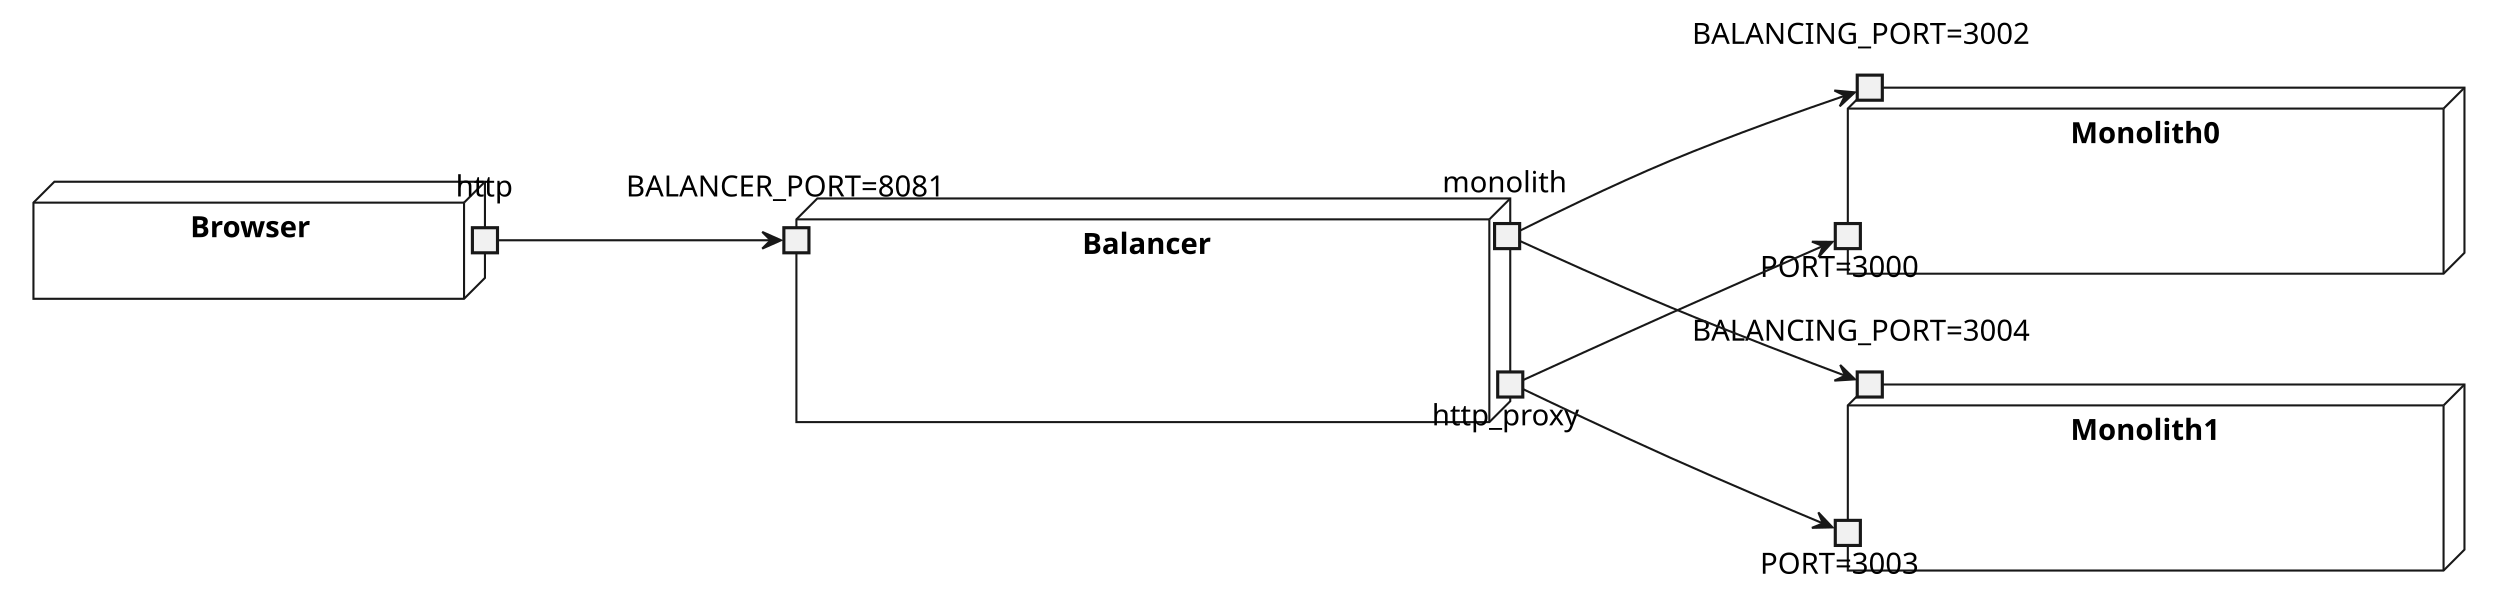
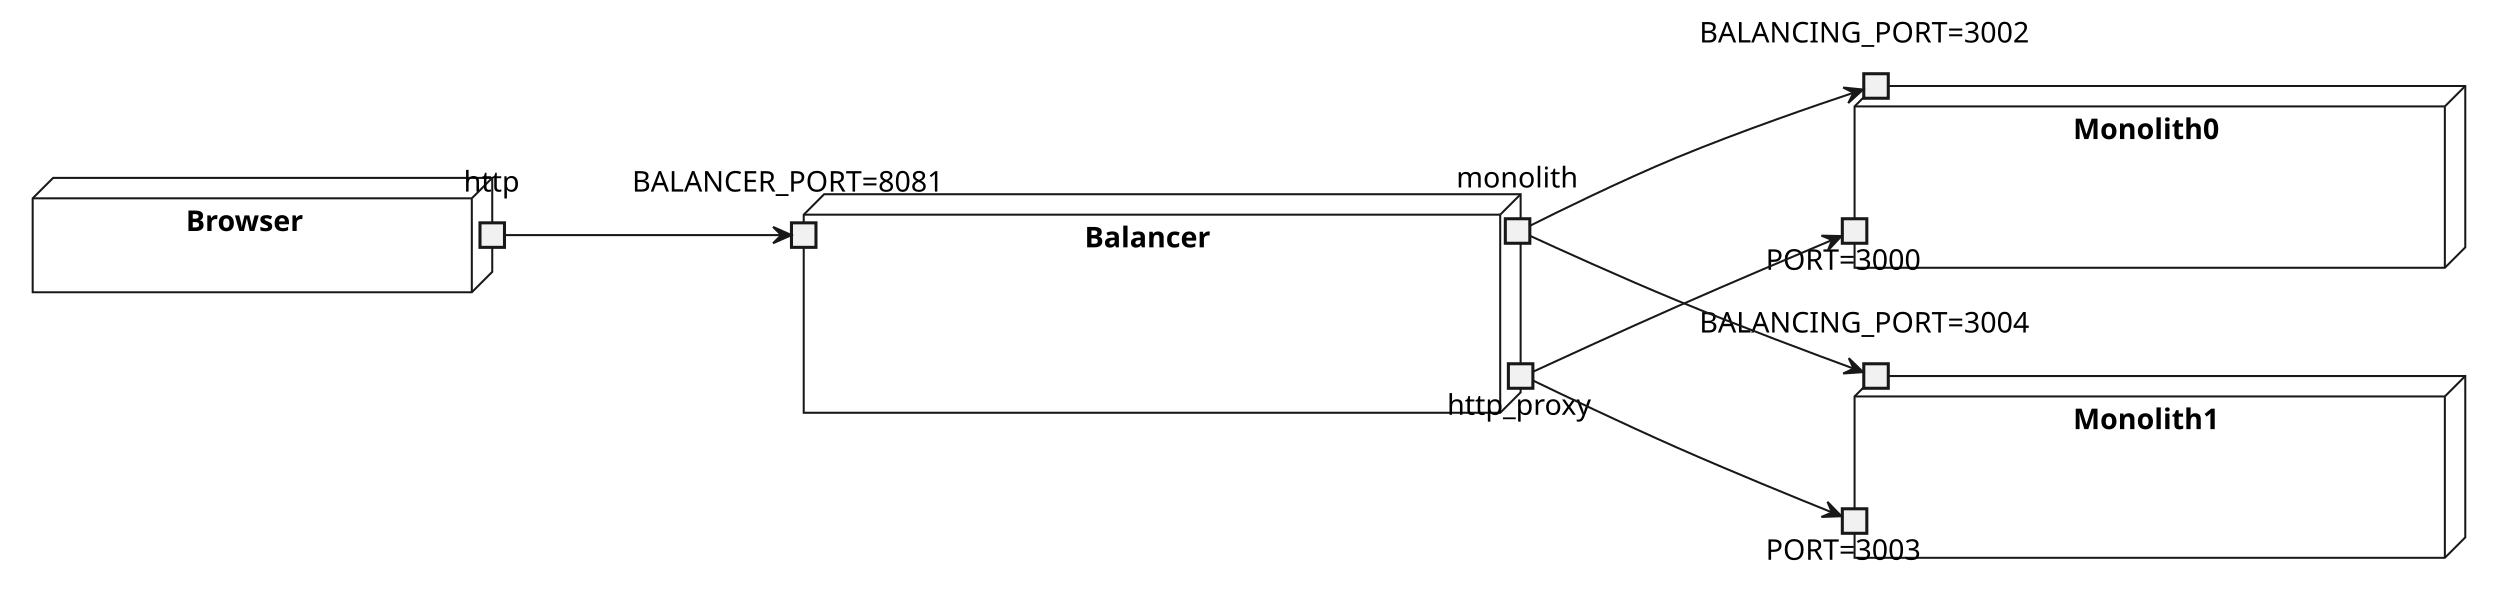
- <svg xmlns="http://www.w3.org/2000/svg" contentStyleType="text/css" height="289px" preserveAspectRatio="none" style="width:1196px;height:289px;background:#FFFFFF;" version="1.1" viewBox="0 0 1196 289" width="1196px" zoomAndPan="magnify">
+ <svg xmlns="http://www.w3.org/2000/svg" contentStyleType="text/css" height="290px" preserveAspectRatio="none" style="width:1224px;height:290px;background:#FFFFFF;" version="1.1" viewBox="0 0 1224 290" width="1224px" zoomAndPan="magnify">
  <defs />
  <g>
    <g id="cluster_Browser">
-       <polygon fill="none" points="16,96.941,26,86.941,232,86.941,232,132.941,222,142.941,16,142.941,16,96.941" style="stroke:#181818;stroke-width:1.0;" />
-       <line style="stroke:#181818;stroke-width:1.0;" x1="222" x2="232" y1="96.941" y2="86.941" />
-       <line style="stroke:#181818;stroke-width:1.0;" x1="16" x2="222" y1="96.941" y2="96.941" />
-       <line style="stroke:#181818;stroke-width:1.0;" x1="222" x2="222" y1="96.941" y2="142.941" />
-       <text fill="#000000" font-family="sans-serif" font-size="14" font-weight="bold" lengthAdjust="spacing" textLength="58" x="91" y="113.477">Browser</text>
+       <polygon fill="none" points="16,97.099,26,87.099,241,87.099,241,133.099,231,143.099,16,143.099,16,97.099" style="stroke:#181818;stroke-width:1.0;" />
+       <line style="stroke:#181818;stroke-width:1.0;" x1="231" x2="241" y1="97.099" y2="87.099" />
+       <line style="stroke:#181818;stroke-width:1.0;" x1="16" x2="231" y1="97.099" y2="97.099" />
+       <line style="stroke:#181818;stroke-width:1.0;" x1="231" x2="231" y1="97.099" y2="143.099" />
+       <text fill="#000000" font-family="sans-serif" font-size="14" font-weight="bold" lengthAdjust="spacing" textLength="67" x="91" y="113.094">Browser</text>
    </g>
    <g id="cluster_Balancer">
-       <polygon fill="none" points="381,104.941,391,94.941,722.5,94.941,722.5,191.941,712.5,201.941,381,201.941,381,104.941" style="stroke:#181818;stroke-width:1.0;" />
-       <line style="stroke:#181818;stroke-width:1.0;" x1="712.5" x2="722.5" y1="104.941" y2="94.941" />
-       <line style="stroke:#181818;stroke-width:1.0;" x1="381" x2="712.5" y1="104.941" y2="104.941" />
-       <line style="stroke:#181818;stroke-width:1.0;" x1="712.5" x2="712.5" y1="104.941" y2="201.941" />
-       <text fill="#000000" font-family="sans-serif" font-size="14" font-weight="bold" lengthAdjust="spacing" textLength="60" x="517.75" y="121.477">Balancer</text>
+       <polygon fill="none" points="393.5,105.099,403.5,95.099,744.5,95.099,744.5,192.099,734.5,202.099,393.5,202.099,393.5,105.099" style="stroke:#181818;stroke-width:1.0;" />
+       <line style="stroke:#181818;stroke-width:1.0;" x1="734.5" x2="744.5" y1="105.099" y2="95.099" />
+       <line style="stroke:#181818;stroke-width:1.0;" x1="393.5" x2="734.5" y1="105.099" y2="105.099" />
+       <line style="stroke:#181818;stroke-width:1.0;" x1="734.5" x2="734.5" y1="105.099" y2="202.099" />
+       <text fill="#000000" font-family="sans-serif" font-size="14" font-weight="bold" lengthAdjust="spacing" textLength="68" x="531" y="121.094">Balancer</text>
    </g>
    <g id="cluster_Monolith0">
-       <polygon fill="none" points="884,51.941,894,41.941,1179,41.941,1179,120.941,1169,130.941,884,130.941,884,51.941" style="stroke:#181818;stroke-width:1.0;" />
-       <line style="stroke:#181818;stroke-width:1.0;" x1="1169" x2="1179" y1="51.941" y2="41.941" />
-       <line style="stroke:#181818;stroke-width:1.0;" x1="884" x2="1169" y1="51.941" y2="51.941" />
-       <line style="stroke:#181818;stroke-width:1.0;" x1="1169" x2="1169" y1="51.941" y2="130.941" />
-       <text fill="#000000" font-family="sans-serif" font-size="14" font-weight="bold" lengthAdjust="spacing" textLength="74" x="990.5" y="68.477">Monolith0</text>
+       <polygon fill="none" points="908,52.099,918,42.099,1207,42.099,1207,121.099,1197,131.099,908,131.099,908,52.099" style="stroke:#181818;stroke-width:1.0;" />
+       <line style="stroke:#181818;stroke-width:1.0;" x1="1197" x2="1207" y1="52.099" y2="42.099" />
+       <line style="stroke:#181818;stroke-width:1.0;" x1="908" x2="1197" y1="52.099" y2="52.099" />
+       <line style="stroke:#181818;stroke-width:1.0;" x1="1197" x2="1197" y1="52.099" y2="131.099" />
+       <text fill="#000000" font-family="sans-serif" font-size="14" font-weight="bold" lengthAdjust="spacing" textLength="77" x="1015" y="68.094">Monolith0</text>
    </g>
    <g id="cluster_Monolith1">
-       <polygon fill="none" points="884,193.941,894,183.941,1179,183.941,1179,262.941,1169,272.941,884,272.941,884,193.941" style="stroke:#181818;stroke-width:1.0;" />
-       <line style="stroke:#181818;stroke-width:1.0;" x1="1169" x2="1179" y1="193.941" y2="183.941" />
-       <line style="stroke:#181818;stroke-width:1.0;" x1="884" x2="1169" y1="193.941" y2="193.941" />
-       <line style="stroke:#181818;stroke-width:1.0;" x1="1169" x2="1169" y1="193.941" y2="272.941" />
-       <text fill="#000000" font-family="sans-serif" font-size="14" font-weight="bold" lengthAdjust="spacing" textLength="74" x="990.5" y="210.477">Monolith1</text>
+       <polygon fill="none" points="908,194.099,918,184.099,1207,184.099,1207,263.099,1197,273.099,908,273.099,908,194.099" style="stroke:#181818;stroke-width:1.0;" />
+       <line style="stroke:#181818;stroke-width:1.0;" x1="1197" x2="1207" y1="194.099" y2="184.099" />
+       <line style="stroke:#181818;stroke-width:1.0;" x1="908" x2="1197" y1="194.099" y2="194.099" />
+       <line style="stroke:#181818;stroke-width:1.0;" x1="1197" x2="1197" y1="194.099" y2="273.099" />
+       <text fill="#000000" font-family="sans-serif" font-size="14" font-weight="bold" lengthAdjust="spacing" textLength="77" x="1015" y="210.094">Monolith1</text>
    </g>
-     <text fill="#000000" font-family="sans-serif" font-size="14" lengthAdjust="spacing" textLength="28" x="218" y="93.988">http</text>
-     <rect fill="#F1F1F1" height="12" style="stroke:#181818;stroke-width:1.5;" width="12" x="226" y="108.941" />
-     <text fill="#000000" font-family="sans-serif" font-size="14" lengthAdjust="spacing" textLength="163" x="299.5" y="93.988">BALANCER_PORT=8081</text>
-     <rect fill="#F1F1F1" height="12" style="stroke:#181818;stroke-width:1.5;" width="12" x="375" y="108.941" />
-     <text fill="#000000" font-family="sans-serif" font-size="14" lengthAdjust="spacing" textLength="75" x="685" y="203.477">http_proxy</text>
-     <rect fill="#F1F1F1" height="12" style="stroke:#181818;stroke-width:1.5;" width="12" x="716.5" y="177.941" />
-     <text fill="#000000" font-family="sans-serif" font-size="14" lengthAdjust="spacing" textLength="62" x="690" y="91.988">monolith</text>
-     <rect fill="#F1F1F1" height="12" style="stroke:#181818;stroke-width:1.5;" width="12" x="715" y="106.941" />
-     <text fill="#000000" font-family="sans-serif" font-size="14" lengthAdjust="spacing" textLength="84" x="842" y="132.477">PORT=3000</text>
-     <rect fill="#F1F1F1" height="12" style="stroke:#181818;stroke-width:1.5;" width="12" x="878" y="106.941" />
-     <text fill="#000000" font-family="sans-serif" font-size="14" lengthAdjust="spacing" textLength="170" x="809.5" y="20.988">BALANCING_PORT=3002</text>
-     <rect fill="#F1F1F1" height="12" style="stroke:#181818;stroke-width:1.5;" width="12" x="888.5" y="35.941" />
-     <text fill="#000000" font-family="sans-serif" font-size="14" lengthAdjust="spacing" textLength="84" x="842" y="274.477">PORT=3003</text>
-     <rect fill="#F1F1F1" height="12" style="stroke:#181818;stroke-width:1.5;" width="12" x="878" y="248.941" />
-     <text fill="#000000" font-family="sans-serif" font-size="14" lengthAdjust="spacing" textLength="170" x="809.5" y="162.988">BALANCING_PORT=3004</text>
-     <rect fill="#F1F1F1" height="12" style="stroke:#181818;stroke-width:1.5;" width="12" x="888.5" y="177.941" />
+     <text fill="#000000" font-family="sans-serif" font-size="14" lengthAdjust="spacing" textLength="28" x="227" y="93.797">http</text>
+     <rect fill="#F1F1F1" height="12" style="stroke:#181818;stroke-width:1.5;" width="12" x="235" y="109.099" />
+     <text fill="#000000" font-family="sans-serif" font-size="14" lengthAdjust="spacing" textLength="168" x="309.5" y="93.797">BALANCER_PORT=8081</text>
+     <rect fill="#F1F1F1" height="12" style="stroke:#181818;stroke-width:1.5;" width="12" x="387.5" y="109.099" />
+     <text fill="#000000" font-family="sans-serif" font-size="14" lengthAdjust="spacing" textLength="72" x="708.5" y="203.094">http_proxy</text>
+     <rect fill="#F1F1F1" height="12" style="stroke:#181818;stroke-width:1.5;" width="12" x="738.5" y="178.099" />
+     <text fill="#000000" font-family="sans-serif" font-size="14" lengthAdjust="spacing" textLength="60" x="713" y="91.797">monolith</text>
+     <rect fill="#F1F1F1" height="12" style="stroke:#181818;stroke-width:1.5;" width="12" x="737" y="107.099" />
+     <text fill="#000000" font-family="sans-serif" font-size="14" lengthAdjust="spacing" textLength="87" x="864.5" y="132.094">PORT=3000</text>
+     <rect fill="#F1F1F1" height="12" style="stroke:#181818;stroke-width:1.5;" width="12" x="902" y="107.099" />
+     <text fill="#000000" font-family="sans-serif" font-size="14" lengthAdjust="spacing" textLength="173" x="832" y="20.797">BALANCING_PORT=3002</text>
+     <rect fill="#F1F1F1" height="12" style="stroke:#181818;stroke-width:1.5;" width="12" x="912.5" y="36.099" />
+     <text fill="#000000" font-family="sans-serif" font-size="14" lengthAdjust="spacing" textLength="87" x="864.5" y="274.094">PORT=3003</text>
+     <rect fill="#F1F1F1" height="12" style="stroke:#181818;stroke-width:1.5;" width="12" x="902" y="249.099" />
+     <text fill="#000000" font-family="sans-serif" font-size="14" lengthAdjust="spacing" textLength="173" x="832" y="162.797">BALANCING_PORT=3004</text>
+     <rect fill="#F1F1F1" height="12" style="stroke:#181818;stroke-width:1.5;" width="12" x="912.5" y="178.099" />
    <g id="link_http_BALANCER_PORT">
-       <path d="M238.25,114.941 C259.44,114.941 338.96,114.941 368.96,114.941 " fill="none" id="http-to-BALANCER_PORT" style="stroke:#181818;stroke-width:1.0;" />
-       <polygon fill="#181818" points="373.65,114.941,364.65,110.941,368.65,114.941,364.65,118.941,373.65,114.941" style="stroke:#181818;stroke-width:1.0;" />
+       <path d="M247.02,115.099 C268.42,115.099 352.22,115.099 382.24,115.099 " fill="none" id="http-to-BALANCER_PORT" style="stroke:#181818;stroke-width:1.0;" />
+       <polygon fill="#181818" points="387.49,115.099,378.49,111.099,382.49,115.099,378.49,119.099,387.49,115.099" style="stroke:#181818;stroke-width:1.0;" />
    </g>
    <g id="link_http_proxy_PORT0">
-       <path d="M728.39,181.931 C739.93,176.651 772.11,161.961 799,149.941 C825.22,138.221 856.16,124.661 872.18,117.661 " fill="none" id="http_proxy-to-PORT0" style="stroke:#181818;stroke-width:1.0;" />
-       <polygon fill="#181818" points="876.68,115.701,866.831,115.633,872.097,117.7,870.029,122.966,876.68,115.701" style="stroke:#181818;stroke-width:1.0;" />
+       <path d="M750.72,181.919 C762.53,176.469 794.31,161.859 821,150.099 C848.13,138.149 880.26,124.549 896.68,117.639 " fill="none" id="http_proxy-to-PORT0" style="stroke:#181818;stroke-width:1.0;" />
+       <polygon fill="#181818" points="901.61,115.569,891.763,115.375,897.002,117.509,894.867,122.748,901.61,115.569" style="stroke:#181818;stroke-width:1.0;" />
    </g>
    <g id="link_monolith_BALANCING_PORT0">
-       <path d="M726.8,110.521 C738.82,104.511 771.22,88.531 799,76.941 C828.79,64.521 864.72,51.911 882.66,45.771 " fill="none" id="monolith-to-BALANCING_PORT0" style="stroke:#181818;stroke-width:1.0;" />
-       <polygon fill="#181818" points="887.36,44.171,877.55,43.294,882.628,45.787,880.135,50.865,887.36,44.171" style="stroke:#181818;stroke-width:1.0;" />
+       <path d="M749.16,110.489 C761.44,104.329 793.46,88.509 821,77.099 C852.04,64.249 889.69,51.349 907.38,45.439 " fill="none" id="monolith-to-BALANCING_PORT0" style="stroke:#181818;stroke-width:1.0;" />
+       <polygon fill="#181818" points="912.21,43.829,902.409,42.862,907.464,45.401,904.925,50.456,912.21,43.829" style="stroke:#181818;stroke-width:1.0;" />
    </g>
    <g id="link_http_proxy_PORT1">
-       <path d="M728.37,186.041 C739.88,191.551 771.98,206.851 799,218.941 C825.1,230.621 856.09,243.701 872.15,250.421 " fill="none" id="http_proxy-to-PORT1" style="stroke:#181818;stroke-width:1.0;" />
-       <polygon fill="#181818" points="876.66,252.301,869.899,245.14,872.047,250.373,866.814,252.521,876.66,252.301" style="stroke:#181818;stroke-width:1.0;" />
+       <path d="M750.71,186.379 C762.48,192.069 794.18,207.269 821,219.099 C848.01,231.019 880.2,244.129 896.65,250.749 " fill="none" id="http_proxy-to-PORT1" style="stroke:#181818;stroke-width:1.0;" />
+       <polygon fill="#181818" points="901.59,252.739,894.719,245.682,896.948,250.882,891.748,253.11,901.59,252.739" style="stroke:#181818;stroke-width:1.0;" />
    </g>
    <g id="link_monolith_BALANCING_PORT1">
-       <path d="M726.83,115.161 C738.92,120.701 771.47,135.511 799,146.941 C829.28,159.521 865.48,173.271 883.18,179.911 " fill="none" id="monolith-to-BALANCING_PORT1" style="stroke:#181818;stroke-width:1.0;" />
-       <polygon fill="#181818" points="887.4,181.481,880.359,174.595,882.714,179.738,877.57,182.093,887.4,181.481" style="stroke:#181818;stroke-width:1.0;" />
+       <path d="M749.19,115.499 C761.54,121.189 793.71,135.849 821,147.099 C852.27,159.989 889.81,173.959 907.43,180.429 " fill="none" id="monolith-to-BALANCING_PORT1" style="stroke:#181818;stroke-width:1.0;" />
+       <polygon fill="#181818" points="912.23,182.189,905.145,175.347,907.533,180.475,902.404,182.863,912.23,182.189" style="stroke:#181818;stroke-width:1.0;" />
    </g>
  </g>
</svg>
